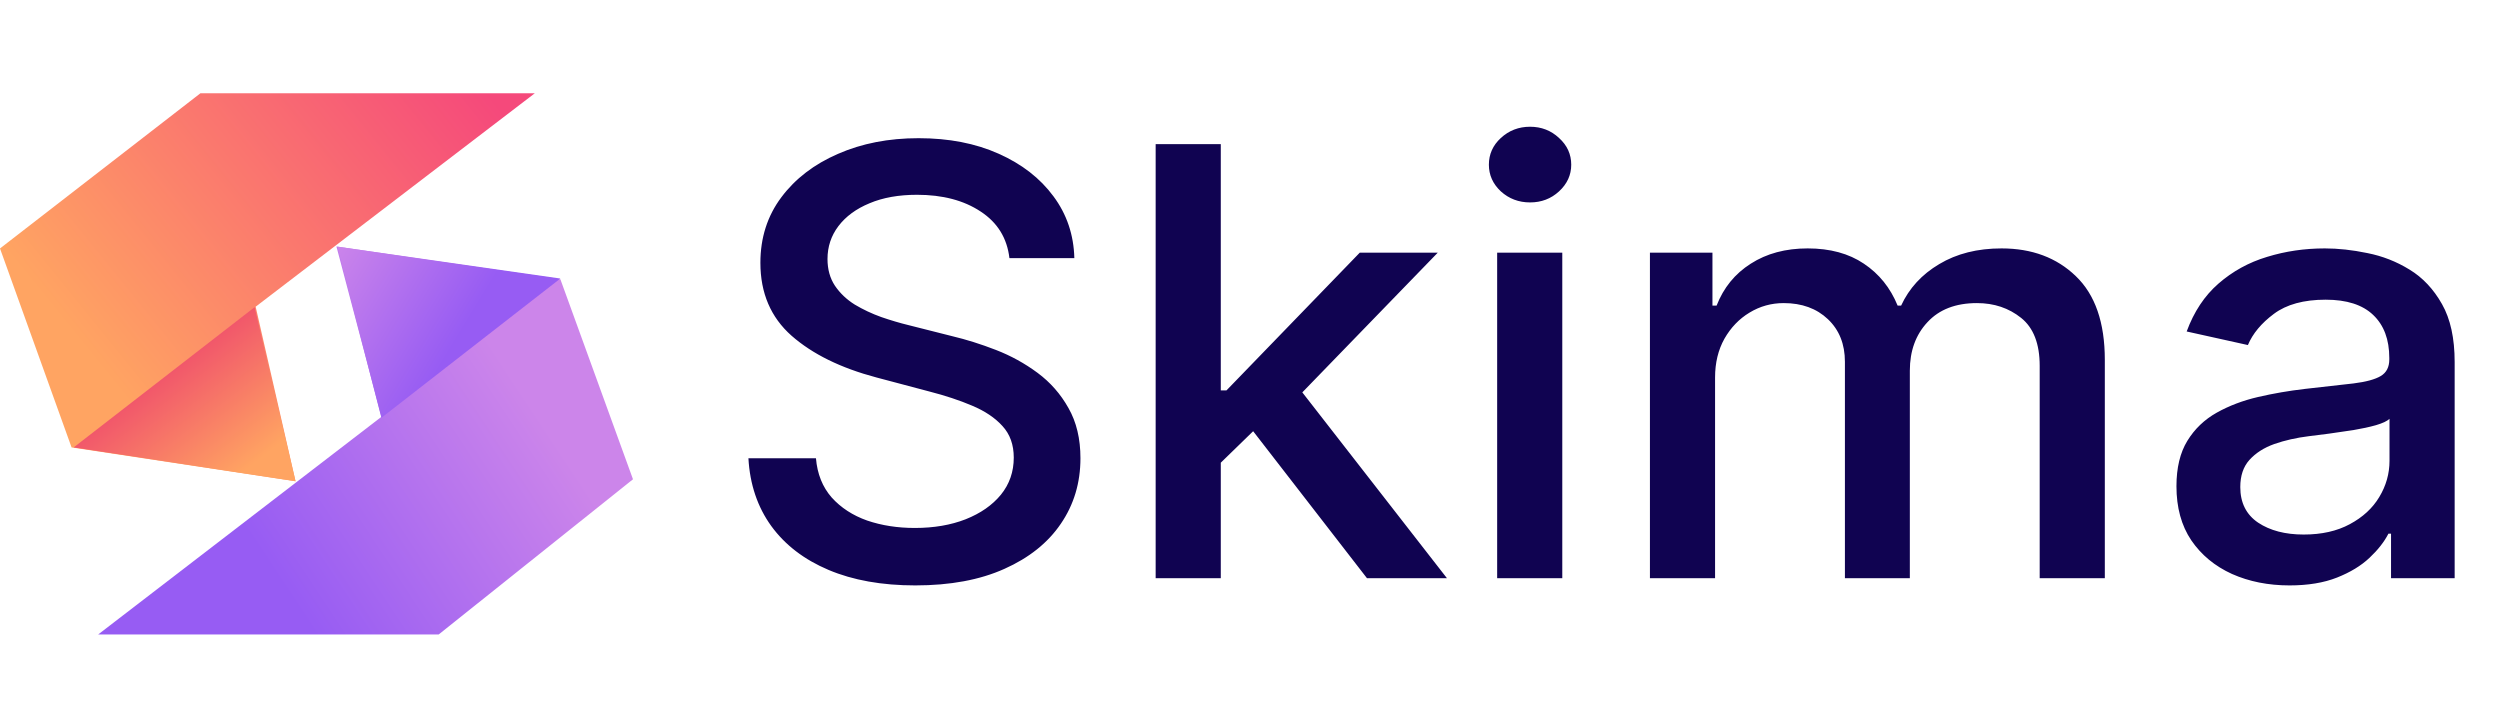
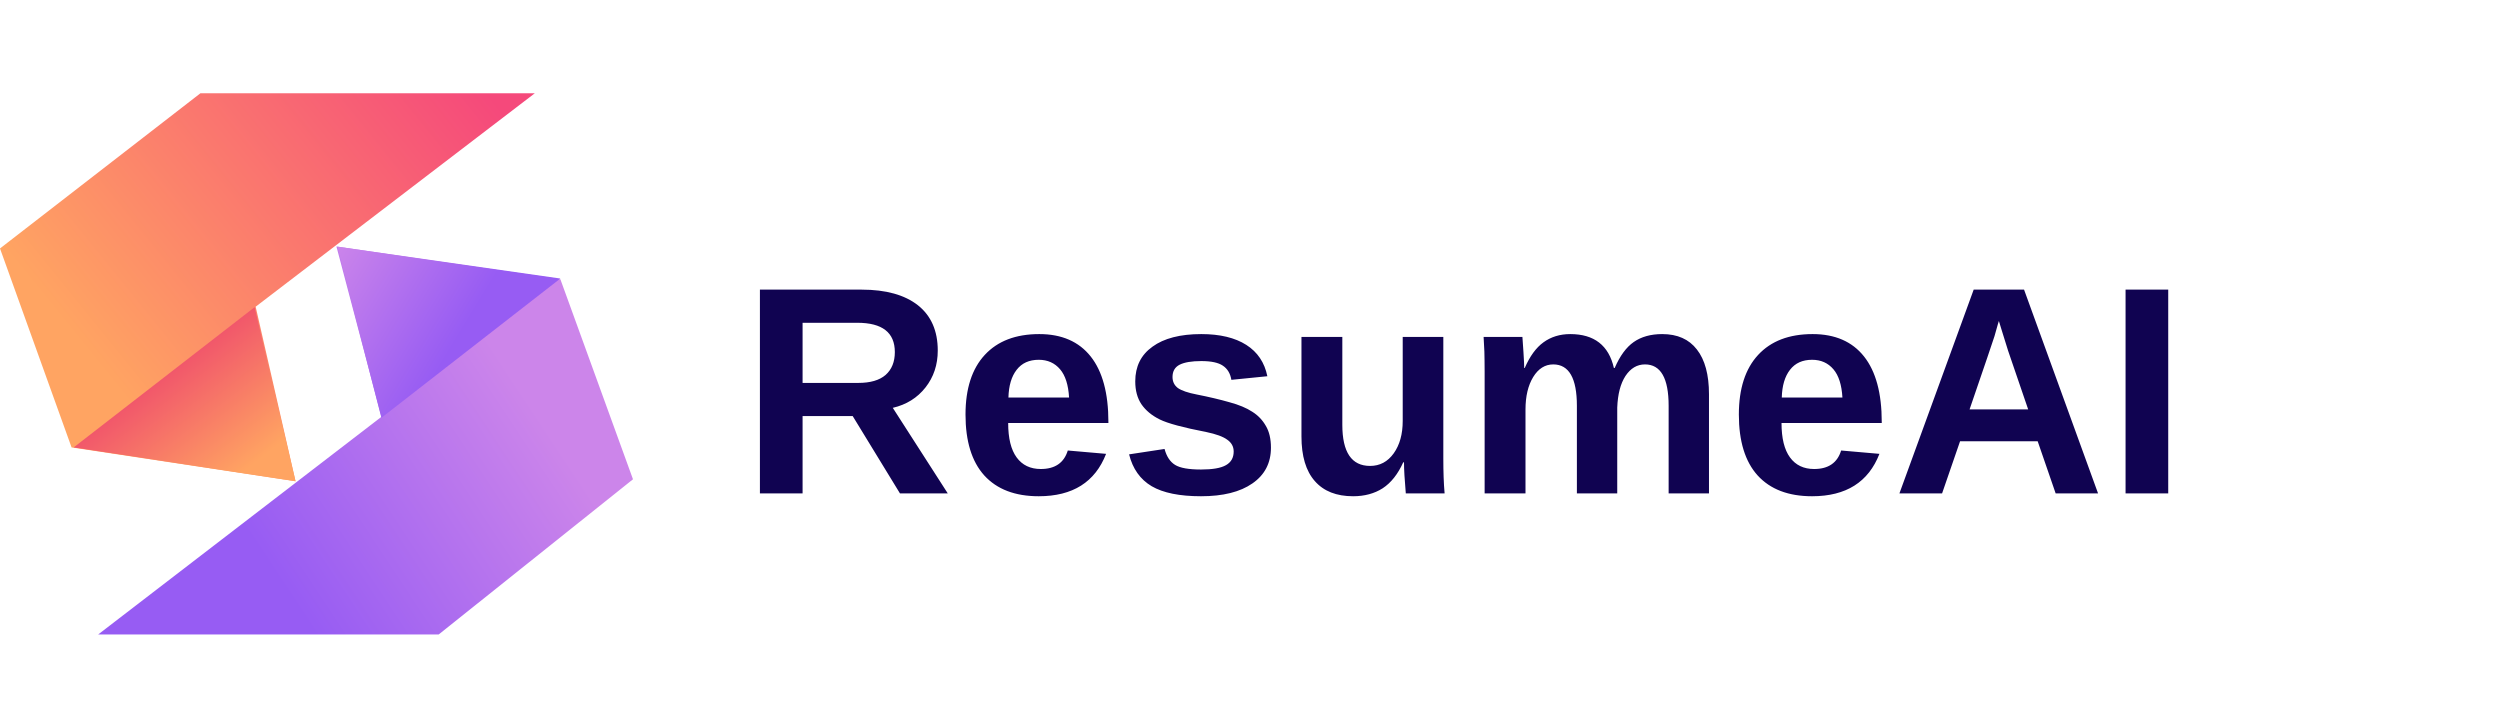
<svg xmlns="http://www.w3.org/2000/svg" width="152" height="44" viewBox="0 0 152 44" fill="none">
  <path d="M12.186 5.67H32.517L15.544 18.647L17.968 29.26L4.352 27.204L0 15.106L12.186 5.67Z" fill="url(#paint0_linear_2249_38884)" />
  <path d="M17.968 29.26L4.477 27.204L15.481 18.675L17.968 29.26Z" fill="url(#paint1_linear_2249_38884)" />
  <path d="M23.191 25.342L20.455 14.985L34.072 16.982L38.486 29.14L26.673 38.575H5.969L34.072 16.982L23.191 25.342Z" fill="url(#paint2_linear_2249_38884)" />
  <path d="M20.516 14.998L23.189 25.402L34.07 16.934L20.516 14.998Z" fill="url(#paint3_linear_2249_38884)" />
-   <path d="M61.373 15.696C61.231 14.476 60.648 13.531 59.624 12.861C58.6 12.182 57.31 11.843 55.756 11.843C54.644 11.843 53.681 12.014 52.869 12.358C52.056 12.693 51.425 13.157 50.974 13.75C50.533 14.334 50.312 15 50.312 15.747C50.312 16.374 50.462 16.916 50.763 17.371C51.072 17.826 51.473 18.209 51.968 18.518C52.471 18.819 53.01 19.072 53.584 19.278C54.158 19.476 54.71 19.639 55.24 19.768L57.889 20.438C58.754 20.644 59.642 20.923 60.551 21.276C61.461 21.628 62.304 22.092 63.081 22.667C63.858 23.243 64.485 23.956 64.962 24.807C65.448 25.657 65.691 26.675 65.691 27.861C65.691 29.356 65.293 30.683 64.499 31.843C63.713 33.002 62.569 33.917 61.068 34.587C59.576 35.258 57.77 35.593 55.65 35.593C53.619 35.593 51.862 35.279 50.378 34.652C48.895 34.025 47.733 33.136 46.895 31.985C46.056 30.825 45.592 29.45 45.504 27.861H49.61C49.69 28.814 50.008 29.609 50.564 30.245C51.129 30.872 51.849 31.34 52.723 31.649C53.606 31.95 54.573 32.1 55.624 32.1C56.781 32.1 57.809 31.924 58.71 31.572C59.62 31.211 60.335 30.713 60.856 30.077C61.377 29.433 61.637 28.681 61.637 27.822C61.637 27.04 61.408 26.4 60.949 25.902C60.498 25.404 59.885 24.991 59.107 24.665C58.339 24.338 57.469 24.051 56.498 23.801L53.292 22.951C51.12 22.375 49.398 21.529 48.127 20.412C46.864 19.295 46.232 17.818 46.232 15.979C46.232 14.459 46.656 13.131 47.504 11.997C48.352 10.863 49.5 9.983 50.948 9.356C52.396 8.72 54.03 8.402 55.849 8.402C57.686 8.402 59.306 8.715 60.71 9.343C62.123 9.97 63.236 10.833 64.048 11.933C64.861 13.024 65.284 14.278 65.32 15.696H61.373ZM73.906 28.441L73.88 23.737H74.569L82.675 15.361H87.417L78.172 24.897H77.549L73.906 28.441ZM70.264 35.154V8.763H74.224V35.154H70.264ZM83.112 35.154L75.827 25.747L78.556 23.054L87.974 35.154H83.112ZM91.027 35.154V15.361H94.987V35.154H91.027ZM93.027 12.307C92.338 12.307 91.747 12.083 91.252 11.636C90.766 11.181 90.524 10.64 90.524 10.013C90.524 9.377 90.766 8.836 91.252 8.389C91.747 7.934 92.338 7.706 93.027 7.706C93.716 7.706 94.303 7.934 94.789 8.389C95.283 8.836 95.531 9.377 95.531 10.013C95.531 10.64 95.283 11.181 94.789 11.636C94.303 12.083 93.716 12.307 93.027 12.307ZM100.316 35.154V15.361H104.117V18.582H104.369C104.793 17.491 105.486 16.641 106.448 16.031C107.411 15.412 108.563 15.103 109.906 15.103C111.266 15.103 112.405 15.412 113.323 16.031C114.25 16.649 114.935 17.5 115.376 18.582H115.588C116.074 17.526 116.847 16.684 117.906 16.057C118.966 15.421 120.229 15.103 121.695 15.103C123.54 15.103 125.046 15.666 126.211 16.791C127.386 17.916 127.973 19.613 127.973 21.881V35.154H124.013V22.242C124.013 20.902 123.637 19.931 122.887 19.33C122.136 18.728 121.24 18.428 120.198 18.428C118.908 18.428 117.906 18.814 117.191 19.587C116.476 20.352 116.118 21.336 116.118 22.538V35.154H112.171V21.997C112.171 20.923 111.826 20.06 111.138 19.407C110.449 18.754 109.553 18.428 108.449 18.428C107.698 18.428 107.005 18.621 106.369 19.008C105.742 19.386 105.234 19.914 104.846 20.593C104.466 21.271 104.276 22.057 104.276 22.951V35.154H100.316ZM139.202 35.593C137.913 35.593 136.748 35.361 135.705 34.897C134.664 34.424 133.838 33.741 133.228 32.848C132.628 31.954 132.328 30.859 132.328 29.562C132.328 28.445 132.549 27.526 132.99 26.804C133.432 26.082 134.028 25.511 134.778 25.09C135.529 24.669 136.368 24.351 137.295 24.136C138.222 23.922 139.167 23.759 140.13 23.647C141.348 23.509 142.337 23.398 143.097 23.312C143.856 23.217 144.408 23.067 144.752 22.861C145.097 22.654 145.269 22.32 145.269 21.855V21.765C145.269 20.64 144.942 19.768 144.289 19.149C143.644 18.531 142.682 18.221 141.401 18.221C140.068 18.221 139.017 18.509 138.249 19.085C137.489 19.652 136.964 20.283 136.672 20.979L132.95 20.154C133.392 18.952 134.036 17.981 134.884 17.242C135.741 16.495 136.725 15.954 137.838 15.618C138.951 15.275 140.121 15.103 141.348 15.103C142.161 15.103 143.022 15.197 143.931 15.386C144.85 15.567 145.706 15.902 146.501 16.392C147.305 16.881 147.962 17.581 148.475 18.492C148.987 19.394 149.243 20.567 149.243 22.01V35.154H145.375V32.448H145.216C144.96 32.947 144.576 33.436 144.064 33.917C143.552 34.399 142.894 34.798 142.09 35.116C141.287 35.434 140.324 35.593 139.202 35.593ZM140.064 32.5C141.159 32.5 142.095 32.289 142.872 31.868C143.657 31.447 144.254 30.898 144.66 30.219C145.075 29.532 145.282 28.797 145.282 28.015V25.464C145.141 25.601 144.867 25.73 144.461 25.85C144.064 25.962 143.609 26.061 143.097 26.147C142.585 26.224 142.086 26.297 141.6 26.366C141.114 26.426 140.708 26.477 140.381 26.52C139.613 26.615 138.911 26.774 138.275 26.997C137.648 27.221 137.145 27.543 136.765 27.964C136.394 28.376 136.209 28.926 136.209 29.613C136.209 30.567 136.571 31.289 137.295 31.778C138.019 32.259 138.942 32.5 140.064 32.5Z" fill="#100351" />
+   <text x="45" y="30" font-family="Arial, sans-serif" font-size="18" font-weight="bold" fill="#100351">ResumeAI</text>
  <defs>
    <linearGradient id="paint0_linear_2249_38884" x1="40.932" y1="19.554" x2="18.537" y2="37.695" gradientUnits="userSpaceOnUse">
      <stop stop-color="#F5497B" />
      <stop offset="1" stop-color="#FFA462" />
    </linearGradient>
    <linearGradient id="paint1_linear_2249_38884" x1="9.326" y1="19.885" x2="15.636" y2="28.038" gradientUnits="userSpaceOnUse">
      <stop stop-color="#EC3B6E" />
      <stop offset="1" stop-color="#FFA462" />
    </linearGradient>
    <linearGradient id="paint2_linear_2249_38884" x1="16.974" y1="35.322" x2="32.57" y2="25.012" gradientUnits="userSpaceOnUse">
      <stop stop-color="#975CF3" />
      <stop offset="1" stop-color="#CC85EA" />
    </linearGradient>
    <linearGradient id="paint3_linear_2249_38884" x1="28.039" y1="20.2" x2="20.073" y2="15.35" gradientUnits="userSpaceOnUse">
      <stop stop-color="#975CF3" />
      <stop offset="1" stop-color="#CC85EA" />
    </linearGradient>
  </defs>
</svg>
